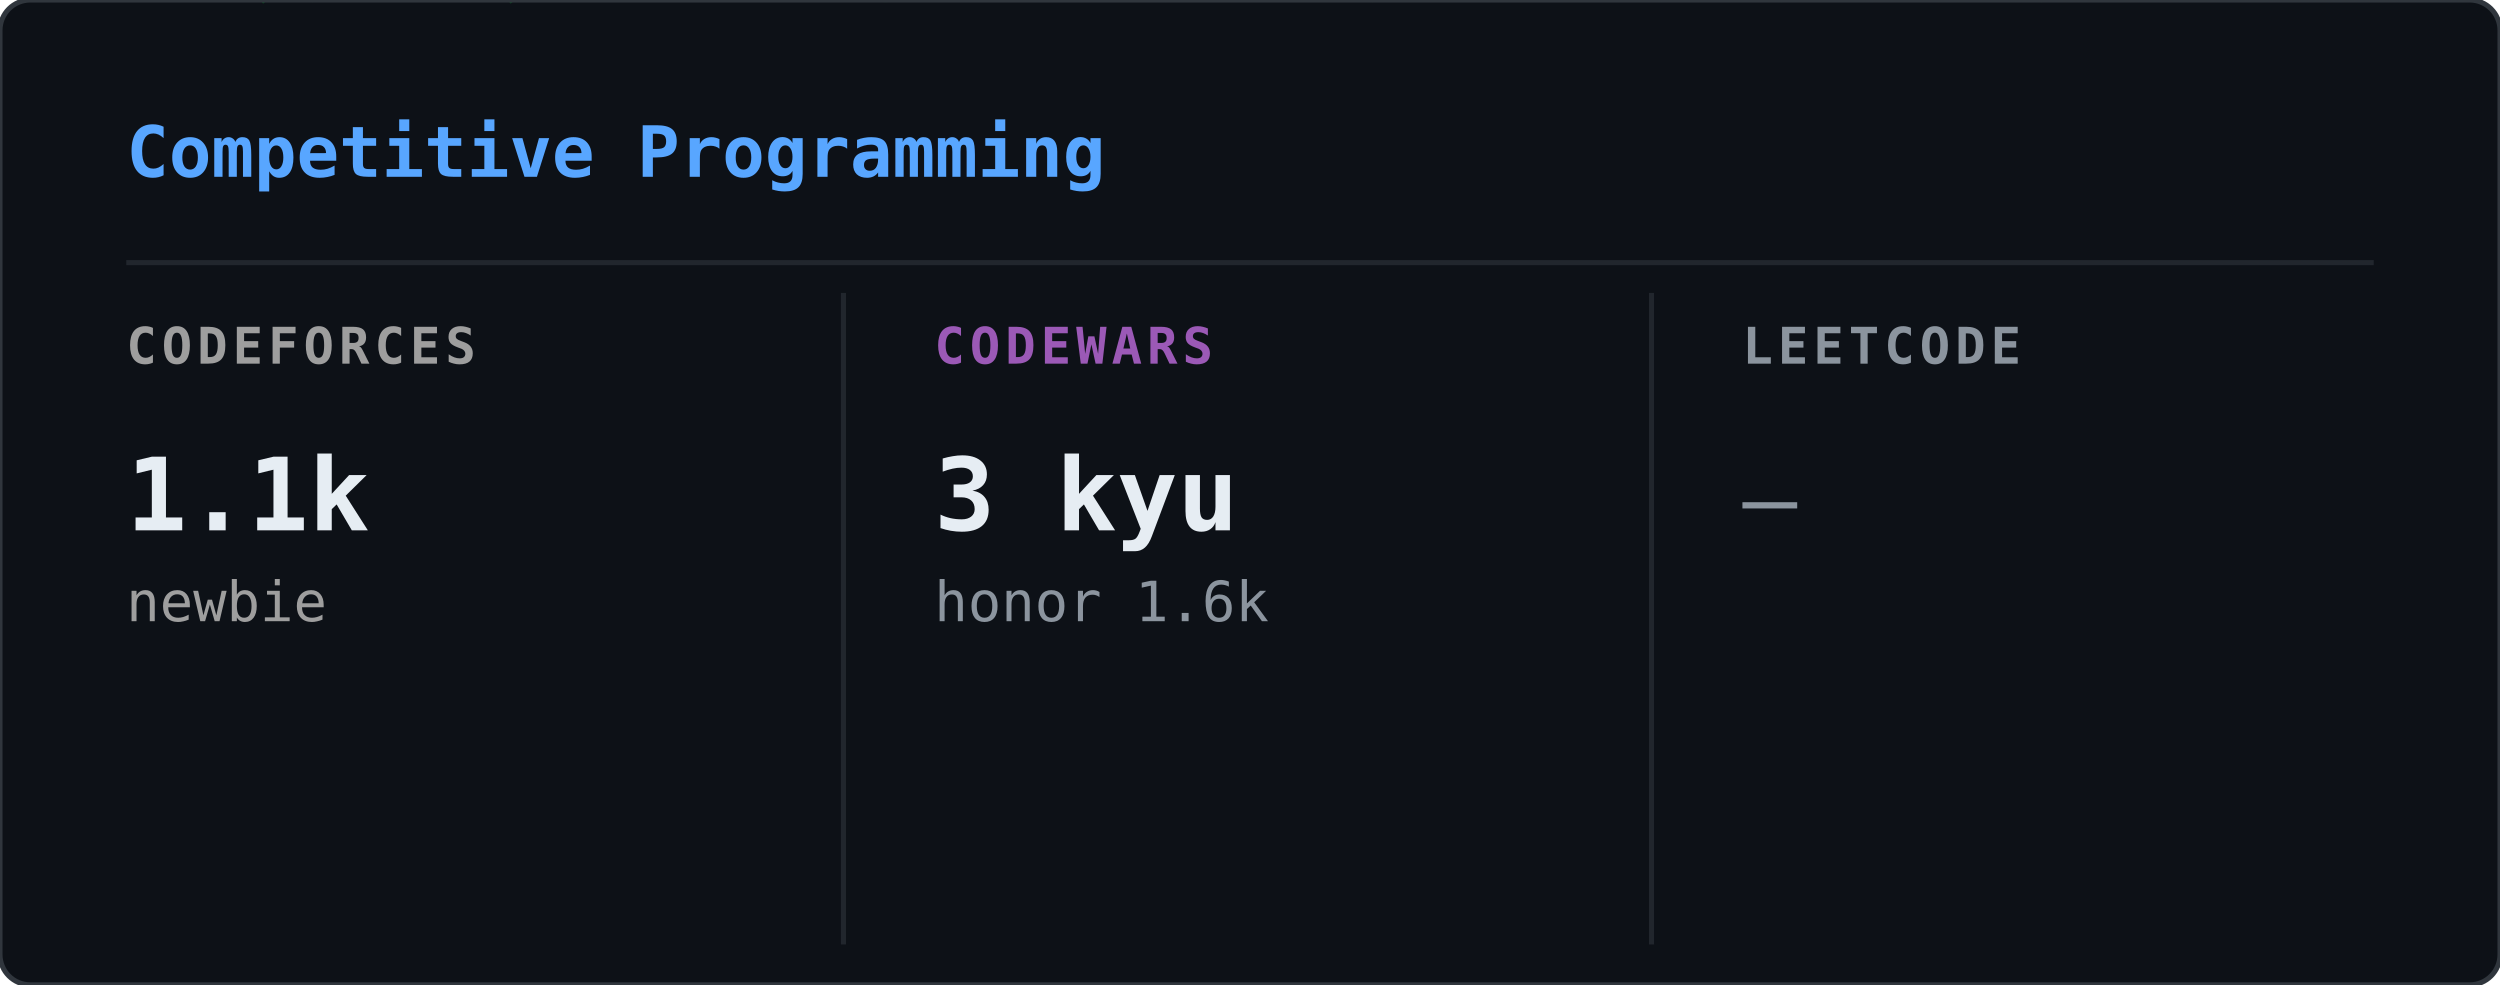
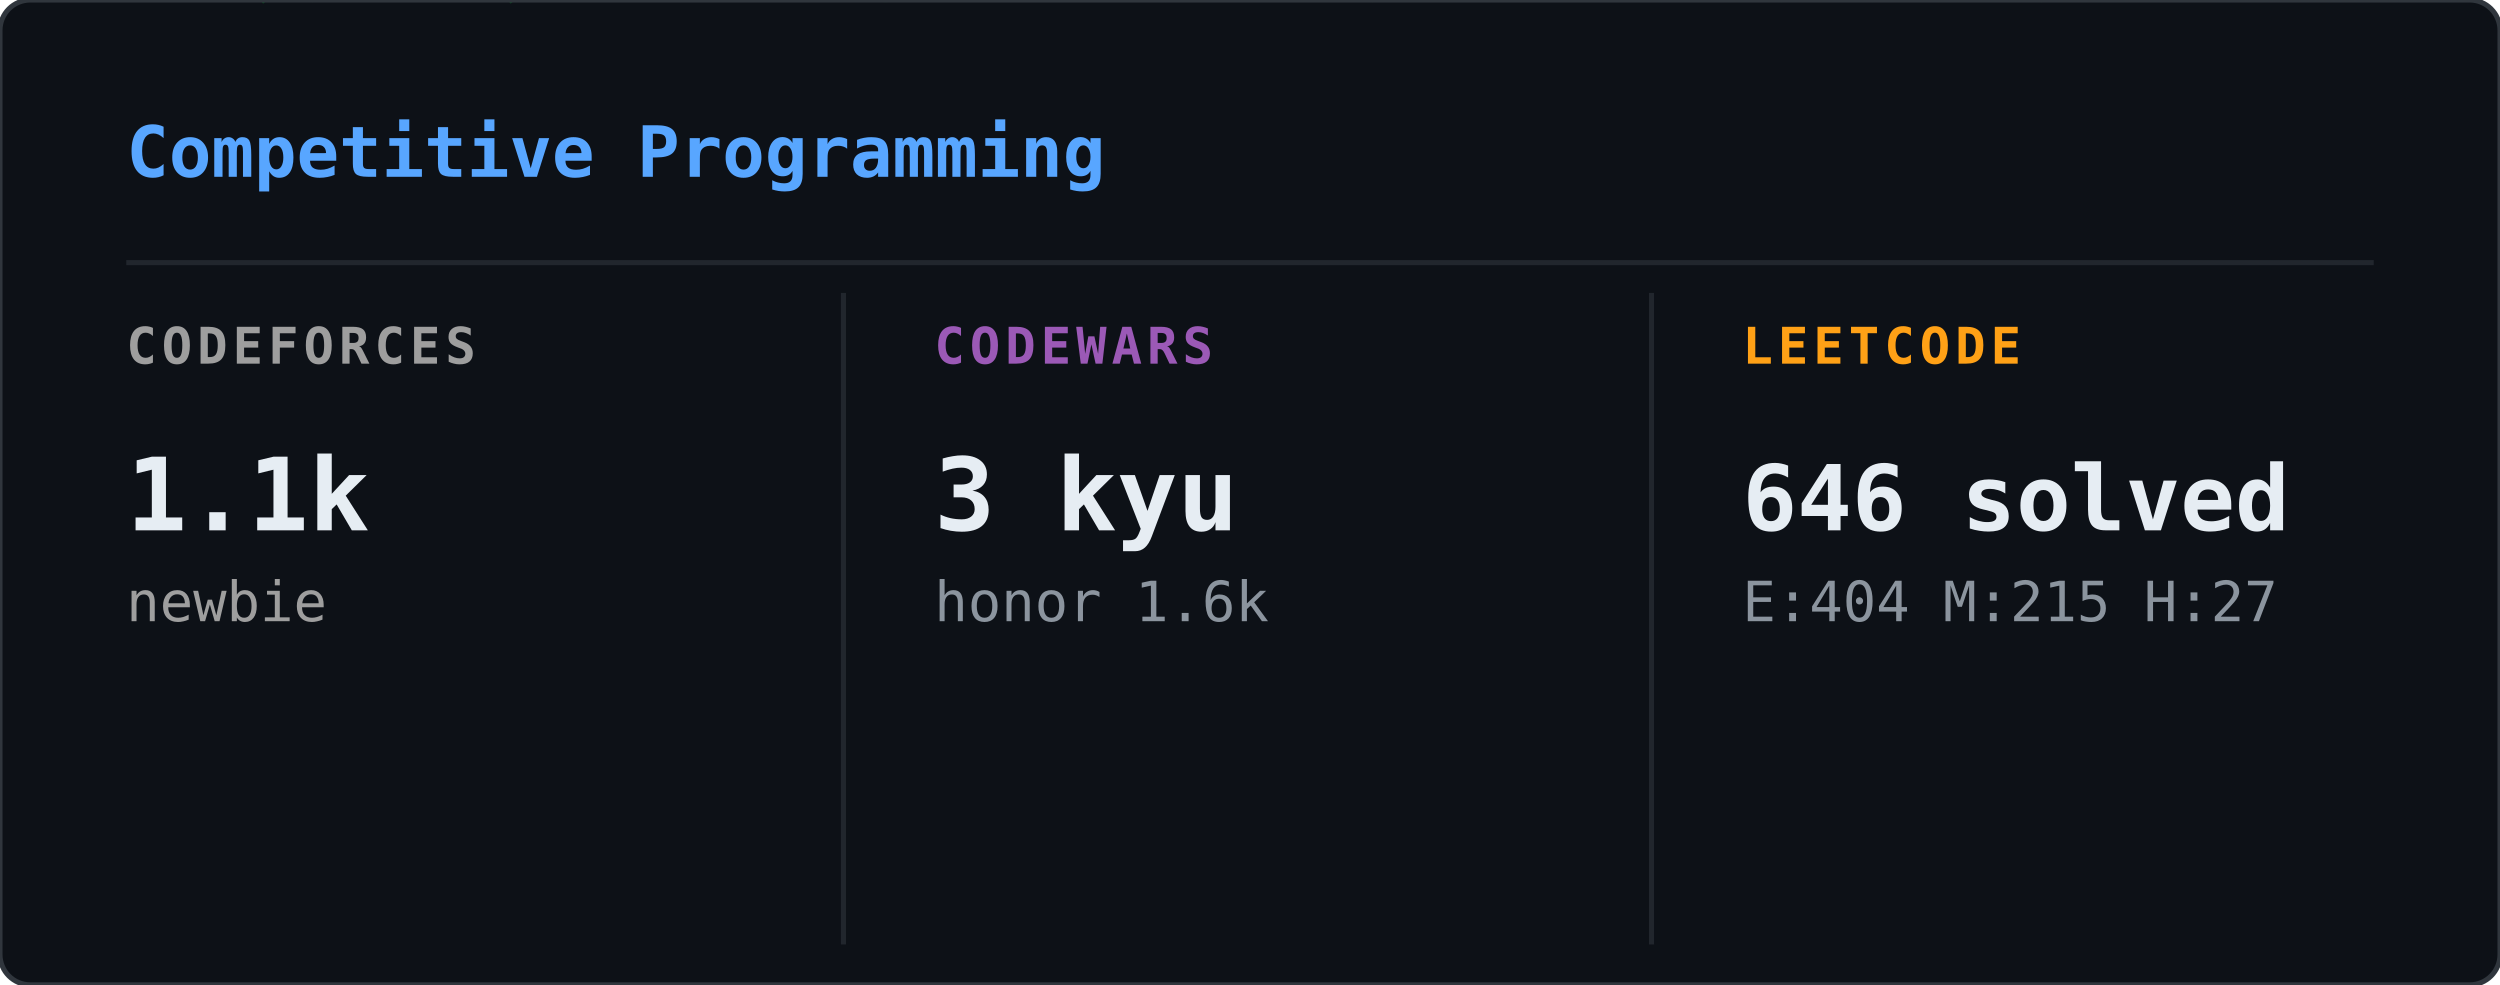
<svg xmlns="http://www.w3.org/2000/svg" width="495" height="195" viewBox="0 0 495 195">
  <defs>
    <clipPath id="cp-clip">
      <rect width="495" height="195" rx="6" />
    </clipPath>
  </defs>
  <rect width="495" height="195" rx="6" fill="#0d1117" />
  <g clip-path="url(#cp-clip)">
    <g opacity="0.22">
      <style>@keyframes cp0{from{transform:translateY(-60px)}to{transform:translateY(209px)}}@keyframes cp1{from{transform:translateY(-46px)}to{transform:translateY(209px)}}@keyframes cp2{from{transform:translateY(-46px)}to{transform:translateY(209px)}}@keyframes cp3{from{transform:translateY(-46px)}to{transform:translateY(209px)}}@keyframes cp4{from{transform:translateY(-46px)}to{transform:translateY(209px)}}@keyframes cp5{from{transform:translateY(-46px)}to{transform:translateY(209px)}}@keyframes cp6{from{transform:translateY(-46px)}to{transform:translateY(209px)}}@keyframes cp7{from{transform:translateY(-46px)}to{transform:translateY(209px)}}@keyframes cp8{from{transform:translateY(-46px)}to{transform:translateY(209px)}}@keyframes cp9{from{transform:translateY(-46px)}to{transform:translateY(209px)}}@keyframes cp10{from{transform:translateY(-46px)}to{transform:translateY(209px)}}@keyframes cp11{from{transform:translateY(-46px)}to{transform:translateY(209px)}}@keyframes cp12{from{transform:translateY(-46px)}to{transform:translateY(209px)}}@keyframes cp13{from{transform:translateY(-46px)}to{transform:translateY(209px)}}@keyframes cp14{from{transform:translateY(-46px)}to{transform:translateY(209px)}}@keyframes cp15{from{transform:translateY(-46px)}to{transform:translateY(209px)}}@keyframes cp16{from{transform:translateY(-46px)}to{transform:translateY(209px)}}@keyframes cp17{from{transform:translateY(-46px)}to{transform:translateY(209px)}}@keyframes cp18{from{transform:translateY(-46px)}to{transform:translateY(209px)}}@keyframes cp19{from{transform:translateY(-46px)}to{transform:translateY(209px)}}@keyframes cp20{from{transform:translateY(-46px)}to{transform:translateY(209px)}}@keyframes cp21{from{transform:translateY(-46px)}to{transform:translateY(209px)}}@keyframes cp22{from{transform:translateY(-46px)}to{transform:translateY(209px)}}@keyframes cp23{from{transform:translateY(-46px)}to{transform:translateY(209px)}}@keyframes cp24{from{transform:translateY(-46px)}to{transform:translateY(209px)}}@keyframes cp25{from{transform:translateY(-46px)}to{transform:translateY(209px)}}@keyframes cp26{from{transform:translateY(-46px)}to{transform:translateY(209px)}}@keyframes cp27{from{transform:translateY(-46px)}to{transform:translateY(209px)}}@keyframes cp28{from{transform:translateY(-46px)}to{transform:translateY(209px)}}@keyframes cp29{from{transform:translateY(-46px)}to{transform:translateY(209px)}}@keyframes cp30{from{transform:translateY(-46px)}to{transform:translateY(209px)}}@keyframes cp31{from{transform:translateY(-46px)}to{transform:translateY(209px)}}@keyframes cp32{from{transform:translateY(-46px)}to{transform:translateY(209px)}}@keyframes cp33{from{transform:translateY(-46px)}to{transform:translateY(209px)}}@keyframes cp34{from{transform:translateY(-46px)}to{transform:translateY(209px)}}@keyframes cp35{from{transform:translateY(-46px)}to{transform:translateY(209px)}}@keyframes cp36{from{transform:translateY(-46px)}to{transform:translateY(209px)}}@keyframes cp37{from{transform:translateY(-46px)}to{transform:translateY(209px)}}</style>
      <g style="animation:cp0 2.40s linear infinite;animation-delay:-0.01s">
        <text x="366" y="0" font-family="monospace" font-size="12" fill="#00ff41">5</text>
        <text x="366" y="-14" font-family="monospace" font-size="12" fill="#00ff41" opacity="0.80">ﾔ</text>
        <text x="366" y="-28" font-family="monospace" font-size="12" fill="#00ff41" opacity="0.60">ﾀ</text>
        <text x="366" y="-42" font-family="monospace" font-size="12" fill="#00ff41" opacity="0.40">ｿ</text>
        <text x="366" y="-56" font-family="monospace" font-size="12" fill="#00ff41" opacity="0.20">2</text>
      </g>
      <g style="animation:cp1 1.88s linear infinite;animation-delay:-1.42s">
        <text x="221" y="0" font-family="monospace" font-size="12" fill="#00ff41">ﾝ</text>
        <text x="221" y="-14" font-family="monospace" font-size="12" fill="#00ff41" opacity="0.75">ﾘ</text>
        <text x="221" y="-28" font-family="monospace" font-size="12" fill="#00ff41" opacity="0.50">ﾚ</text>
        <text x="221" y="-42" font-family="monospace" font-size="12" fill="#00ff41" opacity="0.25">ｧ</text>
      </g>
      <g style="animation:cp2 3.18s linear infinite;animation-delay:-0.68s">
        <text x="195" y="0" font-family="monospace" font-size="12" fill="#00ff41">ｺ</text>
        <text x="195" y="-14" font-family="monospace" font-size="12" fill="#00ff41" opacity="0.75">ﾃ</text>
        <text x="195" y="-28" font-family="monospace" font-size="12" fill="#00ff41" opacity="0.50">ｾ</text>
        <text x="195" y="-42" font-family="monospace" font-size="12" fill="#00ff41" opacity="0.25">ｬ</text>
      </g>
      <g style="animation:cp3 2.37s linear infinite;animation-delay:-0.52s">
        <text x="25" y="0" font-family="monospace" font-size="12" fill="#00ff41">ﾍ</text>
        <text x="25" y="-14" font-family="monospace" font-size="12" fill="#00ff41" opacity="0.75">ｺ</text>
        <text x="25" y="-28" font-family="monospace" font-size="12" fill="#00ff41" opacity="0.50">ｧ</text>
        <text x="25" y="-42" font-family="monospace" font-size="12" fill="#00ff41" opacity="0.25">ｫ</text>
      </g>
      <g style="animation:cp4 2.42s linear infinite;animation-delay:-0.67s">
        <text x="113" y="0" font-family="monospace" font-size="12" fill="#00ff41">ｭ</text>
        <text x="113" y="-14" font-family="monospace" font-size="12" fill="#00ff41" opacity="0.75">1</text>
        <text x="113" y="-28" font-family="monospace" font-size="12" fill="#00ff41" opacity="0.50">ﾅ</text>
        <text x="113" y="-42" font-family="monospace" font-size="12" fill="#00ff41" opacity="0.25">1</text>
      </g>
      <g style="animation:cp5 2.93s linear infinite;animation-delay:-1.00s">
        <text x="469" y="0" font-family="monospace" font-size="12" fill="#00ff41">ﾄ</text>
        <text x="469" y="-14" font-family="monospace" font-size="12" fill="#00ff41" opacity="0.75">ﾈ</text>
        <text x="469" y="-28" font-family="monospace" font-size="12" fill="#00ff41" opacity="0.50">ﾆ</text>
        <text x="469" y="-42" font-family="monospace" font-size="12" fill="#00ff41" opacity="0.25">ｼ</text>
      </g>
      <g style="animation:cp6 2.61s linear infinite;animation-delay:-1.55s">
        <text x="353" y="0" font-family="monospace" font-size="12" fill="#00ff41">0</text>
        <text x="353" y="-14" font-family="monospace" font-size="12" fill="#00ff41" opacity="0.75">ｵ</text>
        <text x="353" y="-28" font-family="monospace" font-size="12" fill="#00ff41" opacity="0.50">ﾅ</text>
        <text x="353" y="-42" font-family="monospace" font-size="12" fill="#00ff41" opacity="0.25">5</text>
      </g>
      <g style="animation:cp7 2.10s linear infinite;animation-delay:-0.63s">
        <text x="67" y="0" font-family="monospace" font-size="12" fill="#00ff41">ｱ</text>
        <text x="67" y="-14" font-family="monospace" font-size="12" fill="#00ff41" opacity="0.75">ﾍ</text>
        <text x="67" y="-28" font-family="monospace" font-size="12" fill="#00ff41" opacity="0.50">ﾆ</text>
        <text x="67" y="-42" font-family="monospace" font-size="12" fill="#00ff41" opacity="0.25">ｨ</text>
      </g>
      <g style="animation:cp8 1.60s linear infinite;animation-delay:-0.98s">
        <text x="91" y="0" font-family="monospace" font-size="12" fill="#00ff41">ｱ</text>
        <text x="91" y="-14" font-family="monospace" font-size="12" fill="#00ff41" opacity="0.75">1</text>
        <text x="91" y="-28" font-family="monospace" font-size="12" fill="#00ff41" opacity="0.50">7</text>
        <text x="91" y="-42" font-family="monospace" font-size="12" fill="#00ff41" opacity="0.25">ﾃ</text>
      </g>
      <g style="animation:cp9 2.20s linear infinite;animation-delay:-1.29s">
        <text x="332" y="0" font-family="monospace" font-size="12" fill="#00ff41">ﾇ</text>
        <text x="332" y="-14" font-family="monospace" font-size="12" fill="#00ff41" opacity="0.75">ﾘ</text>
        <text x="332" y="-28" font-family="monospace" font-size="12" fill="#00ff41" opacity="0.50">ﾍ</text>
        <text x="332" y="-42" font-family="monospace" font-size="12" fill="#00ff41" opacity="0.25">ﾃ</text>
      </g>
      <g style="animation:cp10 2.40s linear infinite;animation-delay:-0.51s">
        <text x="374" y="0" font-family="monospace" font-size="12" fill="#00ff41">ｶ</text>
        <text x="374" y="-14" font-family="monospace" font-size="12" fill="#00ff41" opacity="0.75">ｨ</text>
        <text x="374" y="-28" font-family="monospace" font-size="12" fill="#00ff41" opacity="0.50">ﾝ</text>
        <text x="374" y="-42" font-family="monospace" font-size="12" fill="#00ff41" opacity="0.25">ｼ</text>
      </g>
      <g style="animation:cp11 1.70s linear infinite;animation-delay:-1.08s">
        <text x="172" y="0" font-family="monospace" font-size="12" fill="#00ff41">ｲ</text>
        <text x="172" y="-14" font-family="monospace" font-size="12" fill="#00ff41" opacity="0.75">ｯ</text>
        <text x="172" y="-28" font-family="monospace" font-size="12" fill="#00ff41" opacity="0.50">ｻ</text>
        <text x="172" y="-42" font-family="monospace" font-size="12" fill="#00ff41" opacity="0.25">ｮ</text>
      </g>
      <g style="animation:cp12 2.37s linear infinite;animation-delay:-2.03s">
        <text x="99" y="0" font-family="monospace" font-size="12" fill="#00ff41">ｯ</text>
        <text x="99" y="-14" font-family="monospace" font-size="12" fill="#00ff41" opacity="0.75">1</text>
        <text x="99" y="-28" font-family="monospace" font-size="12" fill="#00ff41" opacity="0.50">ﾅ</text>
        <text x="99" y="-42" font-family="monospace" font-size="12" fill="#00ff41" opacity="0.25">ｬ</text>
      </g>
      <g style="animation:cp13 1.65s linear infinite;animation-delay:-0.30s">
        <text x="106" y="0" font-family="monospace" font-size="12" fill="#00ff41">ﾛ</text>
        <text x="106" y="-14" font-family="monospace" font-size="12" fill="#00ff41" opacity="0.75">ｧ</text>
        <text x="106" y="-28" font-family="monospace" font-size="12" fill="#00ff41" opacity="0.50">0</text>
        <text x="106" y="-42" font-family="monospace" font-size="12" fill="#00ff41" opacity="0.25">ｹ</text>
      </g>
      <g style="animation:cp14 2.77s linear infinite;animation-delay:-2.62s">
        <text x="327" y="0" font-family="monospace" font-size="12" fill="#00ff41">ｸ</text>
        <text x="327" y="-14" font-family="monospace" font-size="12" fill="#00ff41" opacity="0.75">ｵ</text>
        <text x="327" y="-28" font-family="monospace" font-size="12" fill="#00ff41" opacity="0.50">ｺ</text>
        <text x="327" y="-42" font-family="monospace" font-size="12" fill="#00ff41" opacity="0.25">ﾅ</text>
      </g>
      <g style="animation:cp15 1.84s linear infinite;animation-delay:-0.81s">
        <text x="477" y="0" font-family="monospace" font-size="12" fill="#00ff41">ﾐ</text>
        <text x="477" y="-14" font-family="monospace" font-size="12" fill="#00ff41" opacity="0.75">ｿ</text>
        <text x="477" y="-28" font-family="monospace" font-size="12" fill="#00ff41" opacity="0.50">0</text>
        <text x="477" y="-42" font-family="monospace" font-size="12" fill="#00ff41" opacity="0.25">ｫ</text>
      </g>
      <g style="animation:cp16 2.85s linear infinite;animation-delay:-1.49s">
        <text x="259" y="0" font-family="monospace" font-size="12" fill="#00ff41">ﾓ</text>
        <text x="259" y="-14" font-family="monospace" font-size="12" fill="#00ff41" opacity="0.75">ﾒ</text>
        <text x="259" y="-28" font-family="monospace" font-size="12" fill="#00ff41" opacity="0.50">ｩ</text>
        <text x="259" y="-42" font-family="monospace" font-size="12" fill="#00ff41" opacity="0.25">ｧ</text>
      </g>
      <g style="animation:cp17 1.80s linear infinite;animation-delay:-0.23s">
        <text x="369" y="0" font-family="monospace" font-size="12" fill="#00ff41">ｱ</text>
        <text x="369" y="-14" font-family="monospace" font-size="12" fill="#00ff41" opacity="0.75">ﾊ</text>
        <text x="369" y="-28" font-family="monospace" font-size="12" fill="#00ff41" opacity="0.50">ｼ</text>
        <text x="369" y="-42" font-family="monospace" font-size="12" fill="#00ff41" opacity="0.25">4</text>
      </g>
      <g style="animation:cp18 2.40s linear infinite;animation-delay:-0.13s">
        <text x="135" y="0" font-family="monospace" font-size="12" fill="#00ff41">ﾋ</text>
        <text x="135" y="-14" font-family="monospace" font-size="12" fill="#00ff41" opacity="0.75">ﾇ</text>
        <text x="135" y="-28" font-family="monospace" font-size="12" fill="#00ff41" opacity="0.50">ﾚ</text>
        <text x="135" y="-42" font-family="monospace" font-size="12" fill="#00ff41" opacity="0.25">ﾓ</text>
      </g>
      <g style="animation:cp19 2.61s linear infinite;animation-delay:-2.31s">
        <text x="114" y="0" font-family="monospace" font-size="12" fill="#00ff41">8</text>
        <text x="114" y="-14" font-family="monospace" font-size="12" fill="#00ff41" opacity="0.75">ﾗ</text>
        <text x="114" y="-28" font-family="monospace" font-size="12" fill="#00ff41" opacity="0.50">ﾌ</text>
        <text x="114" y="-42" font-family="monospace" font-size="12" fill="#00ff41" opacity="0.25">ｬ</text>
      </g>
      <g style="animation:cp20 2.89s linear infinite;animation-delay:-0.51s">
        <text x="277" y="0" font-family="monospace" font-size="12" fill="#00ff41">7</text>
        <text x="277" y="-14" font-family="monospace" font-size="12" fill="#00ff41" opacity="0.75">5</text>
        <text x="277" y="-28" font-family="monospace" font-size="12" fill="#00ff41" opacity="0.50">ｿ</text>
        <text x="277" y="-42" font-family="monospace" font-size="12" fill="#00ff41" opacity="0.25">ｿ</text>
      </g>
      <g style="animation:cp21 2.92s linear infinite;animation-delay:-1.28s">
        <text x="404" y="0" font-family="monospace" font-size="12" fill="#00ff41">ﾉ</text>
        <text x="404" y="-14" font-family="monospace" font-size="12" fill="#00ff41" opacity="0.75">ﾍ</text>
        <text x="404" y="-28" font-family="monospace" font-size="12" fill="#00ff41" opacity="0.50">ﾔ</text>
        <text x="404" y="-42" font-family="monospace" font-size="12" fill="#00ff41" opacity="0.25">4</text>
      </g>
      <g style="animation:cp22 1.87s linear infinite;animation-delay:-1.12s">
        <text x="41" y="0" font-family="monospace" font-size="12" fill="#00ff41">ｼ</text>
        <text x="41" y="-14" font-family="monospace" font-size="12" fill="#00ff41" opacity="0.75">ﾃ</text>
        <text x="41" y="-28" font-family="monospace" font-size="12" fill="#00ff41" opacity="0.50">ｸ</text>
        <text x="41" y="-42" font-family="monospace" font-size="12" fill="#00ff41" opacity="0.25">ｪ</text>
      </g>
      <g style="animation:cp23 1.78s linear infinite;animation-delay:-1.10s">
        <text x="449" y="0" font-family="monospace" font-size="12" fill="#00ff41">ﾋ</text>
        <text x="449" y="-14" font-family="monospace" font-size="12" fill="#00ff41" opacity="0.75">ｵ</text>
        <text x="449" y="-28" font-family="monospace" font-size="12" fill="#00ff41" opacity="0.50">ﾓ</text>
        <text x="449" y="-42" font-family="monospace" font-size="12" fill="#00ff41" opacity="0.25">ｹ</text>
      </g>
      <g style="animation:cp24 3.10s linear infinite;animation-delay:-3.00s">
        <text x="270" y="0" font-family="monospace" font-size="12" fill="#00ff41">ﾅ</text>
        <text x="270" y="-14" font-family="monospace" font-size="12" fill="#00ff41" opacity="0.75">6</text>
        <text x="270" y="-28" font-family="monospace" font-size="12" fill="#00ff41" opacity="0.50">ｭ</text>
        <text x="270" y="-42" font-family="monospace" font-size="12" fill="#00ff41" opacity="0.25">ﾒ</text>
      </g>
      <g style="animation:cp25 3.05s linear infinite;animation-delay:-0.93s">
        <text x="309" y="0" font-family="monospace" font-size="12" fill="#00ff41">ｫ</text>
        <text x="309" y="-14" font-family="monospace" font-size="12" fill="#00ff41" opacity="0.75">ﾓ</text>
        <text x="309" y="-28" font-family="monospace" font-size="12" fill="#00ff41" opacity="0.50">ｫ</text>
        <text x="309" y="-42" font-family="monospace" font-size="12" fill="#00ff41" opacity="0.25">0</text>
      </g>
      <g style="animation:cp26 3.00s linear infinite;animation-delay:-2.68s">
        <text x="50" y="0" font-family="monospace" font-size="12" fill="#00ff41">ｯ</text>
        <text x="50" y="-14" font-family="monospace" font-size="12" fill="#00ff41" opacity="0.75">6</text>
        <text x="50" y="-28" font-family="monospace" font-size="12" fill="#00ff41" opacity="0.50">ｭ</text>
        <text x="50" y="-42" font-family="monospace" font-size="12" fill="#00ff41" opacity="0.25">ｯ</text>
      </g>
      <g style="animation:cp27 1.74s linear infinite;animation-delay:-1.11s">
        <text x="471" y="0" font-family="monospace" font-size="12" fill="#00ff41">ｼ</text>
        <text x="471" y="-14" font-family="monospace" font-size="12" fill="#00ff41" opacity="0.75">ｧ</text>
        <text x="471" y="-28" font-family="monospace" font-size="12" fill="#00ff41" opacity="0.50">ﾋ</text>
        <text x="471" y="-42" font-family="monospace" font-size="12" fill="#00ff41" opacity="0.25">ﾋ</text>
      </g>
      <g style="animation:cp28 1.67s linear infinite;animation-delay:-1.33s">
        <text x="228" y="0" font-family="monospace" font-size="12" fill="#00ff41">ﾔ</text>
        <text x="228" y="-14" font-family="monospace" font-size="12" fill="#00ff41" opacity="0.75">1</text>
        <text x="228" y="-28" font-family="monospace" font-size="12" fill="#00ff41" opacity="0.50">ﾌ</text>
        <text x="228" y="-42" font-family="monospace" font-size="12" fill="#00ff41" opacity="0.25">ﾊ</text>
      </g>
      <g style="animation:cp29 2.02s linear infinite;animation-delay:-0.64s">
        <text x="60" y="0" font-family="monospace" font-size="12" fill="#00ff41">ﾃ</text>
        <text x="60" y="-14" font-family="monospace" font-size="12" fill="#00ff41" opacity="0.75">ｭ</text>
        <text x="60" y="-28" font-family="monospace" font-size="12" fill="#00ff41" opacity="0.50">ﾔ</text>
        <text x="60" y="-42" font-family="monospace" font-size="12" fill="#00ff41" opacity="0.25">ﾀ</text>
      </g>
      <g style="animation:cp30 2.97s linear infinite;animation-delay:-2.86s">
        <text x="178" y="0" font-family="monospace" font-size="12" fill="#00ff41">ﾇ</text>
        <text x="178" y="-14" font-family="monospace" font-size="12" fill="#00ff41" opacity="0.75">ﾕ</text>
        <text x="178" y="-28" font-family="monospace" font-size="12" fill="#00ff41" opacity="0.50">ｷ</text>
        <text x="178" y="-42" font-family="monospace" font-size="12" fill="#00ff41" opacity="0.25">ｵ</text>
      </g>
      <g style="animation:cp31 1.75s linear infinite;animation-delay:-1.72s">
        <text x="175" y="0" font-family="monospace" font-size="12" fill="#00ff41">ﾉ</text>
        <text x="175" y="-14" font-family="monospace" font-size="12" fill="#00ff41" opacity="0.75">ｸ</text>
        <text x="175" y="-28" font-family="monospace" font-size="12" fill="#00ff41" opacity="0.50">ｿ</text>
        <text x="175" y="-42" font-family="monospace" font-size="12" fill="#00ff41" opacity="0.25">ﾍ</text>
      </g>
      <g style="animation:cp32 2.71s linear infinite;animation-delay:-2.06s">
        <text x="309" y="0" font-family="monospace" font-size="12" fill="#00ff41">ﾉ</text>
        <text x="309" y="-14" font-family="monospace" font-size="12" fill="#00ff41" opacity="0.75">ﾜ</text>
        <text x="309" y="-28" font-family="monospace" font-size="12" fill="#00ff41" opacity="0.50">ｶ</text>
        <text x="309" y="-42" font-family="monospace" font-size="12" fill="#00ff41" opacity="0.25">ﾇ</text>
      </g>
      <g style="animation:cp33 2.23s linear infinite;animation-delay:-1.91s">
        <text x="20" y="0" font-family="monospace" font-size="12" fill="#00ff41">7</text>
        <text x="20" y="-14" font-family="monospace" font-size="12" fill="#00ff41" opacity="0.75">5</text>
        <text x="20" y="-28" font-family="monospace" font-size="12" fill="#00ff41" opacity="0.50">ｶ</text>
        <text x="20" y="-42" font-family="monospace" font-size="12" fill="#00ff41" opacity="0.25">ｼ</text>
      </g>
      <g style="animation:cp34 2.66s linear infinite;animation-delay:-1.12s">
        <text x="351" y="0" font-family="monospace" font-size="12" fill="#00ff41">ﾅ</text>
        <text x="351" y="-14" font-family="monospace" font-size="12" fill="#00ff41" opacity="0.75">3</text>
        <text x="351" y="-28" font-family="monospace" font-size="12" fill="#00ff41" opacity="0.50">ﾋ</text>
        <text x="351" y="-42" font-family="monospace" font-size="12" fill="#00ff41" opacity="0.25">ｴ</text>
      </g>
      <g style="animation:cp35 2.77s linear infinite;animation-delay:-0.59s">
        <text x="279" y="0" font-family="monospace" font-size="12" fill="#00ff41">ﾋ</text>
        <text x="279" y="-14" font-family="monospace" font-size="12" fill="#00ff41" opacity="0.75">ｨ</text>
        <text x="279" y="-28" font-family="monospace" font-size="12" fill="#00ff41" opacity="0.50">ﾈ</text>
        <text x="279" y="-42" font-family="monospace" font-size="12" fill="#00ff41" opacity="0.25">ﾑ</text>
      </g>
      <g style="animation:cp36 2.13s linear infinite;animation-delay:-1.62s">
        <text x="402" y="0" font-family="monospace" font-size="12" fill="#00ff41">ｳ</text>
        <text x="402" y="-14" font-family="monospace" font-size="12" fill="#00ff41" opacity="0.75">ｪ</text>
        <text x="402" y="-28" font-family="monospace" font-size="12" fill="#00ff41" opacity="0.50">2</text>
        <text x="402" y="-42" font-family="monospace" font-size="12" fill="#00ff41" opacity="0.25">ﾊ</text>
      </g>
      <g style="animation:cp37 1.57s linear infinite;animation-delay:-0.79s">
        <text x="465" y="0" font-family="monospace" font-size="12" fill="#00ff41">ﾋ</text>
        <text x="465" y="-14" font-family="monospace" font-size="12" fill="#00ff41" opacity="0.75">ﾌ</text>
        <text x="465" y="-28" font-family="monospace" font-size="12" fill="#00ff41" opacity="0.50">ｯ</text>
        <text x="465" y="-42" font-family="monospace" font-size="12" fill="#00ff41" opacity="0.25">ｨ</text>
      </g>
    </g>
  </g>
  <rect width="495" height="195" rx="6" fill="none" stroke="#30363d" stroke-width="1" />
  <text x="25" y="35" font-family="monospace" font-size="14" font-weight="600" fill="#58a6ff">Competitive Programming</text>
  <line x1="25" y1="52" x2="470" y2="52" stroke="#21262d" stroke-width="1" />
  <line x1="167" y1="58" x2="167" y2="187" stroke="#21262d" stroke-width="1" />
  <line x1="327" y1="58" x2="327" y2="187" stroke="#21262d" stroke-width="1" />
  <text x="25" y="72" font-family="monospace" font-size="10" font-weight="600" fill="#9e9e9e" letter-spacing="1">CODEFORCES</text>
  <text x="25" y="105" font-family="monospace" font-size="20" font-weight="700" fill="#e6edf3">1.1k</text>
  <text x="25" y="123" font-family="monospace" font-size="11" font-weight="400" fill="#9e9e9e">newbie</text>
  <text x="185" y="72" font-family="monospace" font-size="10" font-weight="600" fill="#9b59b6" letter-spacing="1">CODEWARS</text>
  <text x="185" y="105" font-family="monospace" font-size="20" font-weight="700" fill="#e6edf3">3 kyu</text>
  <text x="185" y="123" font-family="monospace" font-size="11" font-weight="400" fill="#8b949e">honor 1.6k</text>
-   <text x="345" y="72" font-family="monospace" font-size="10" font-weight="600" fill="#8b949e" letter-spacing="1">LEETCODE</text>
-   <text x="345" y="105" font-family="monospace" font-size="18" font-weight="400" fill="#8b949e">—</text>
+   <text x="345" y="72" font-family="monospace" font-size="10" font-weight="600" fill="#ffa116" letter-spacing="1">LEETCODE</text>
+   <text x="345" y="105" font-family="monospace" font-size="18" font-weight="700" fill="#e6edf3">646 solved</text>
+   <text x="345" y="123" font-family="monospace" font-size="11" font-weight="400" fill="#8b949e">E:404 M:215 H:27</text>
</svg>
